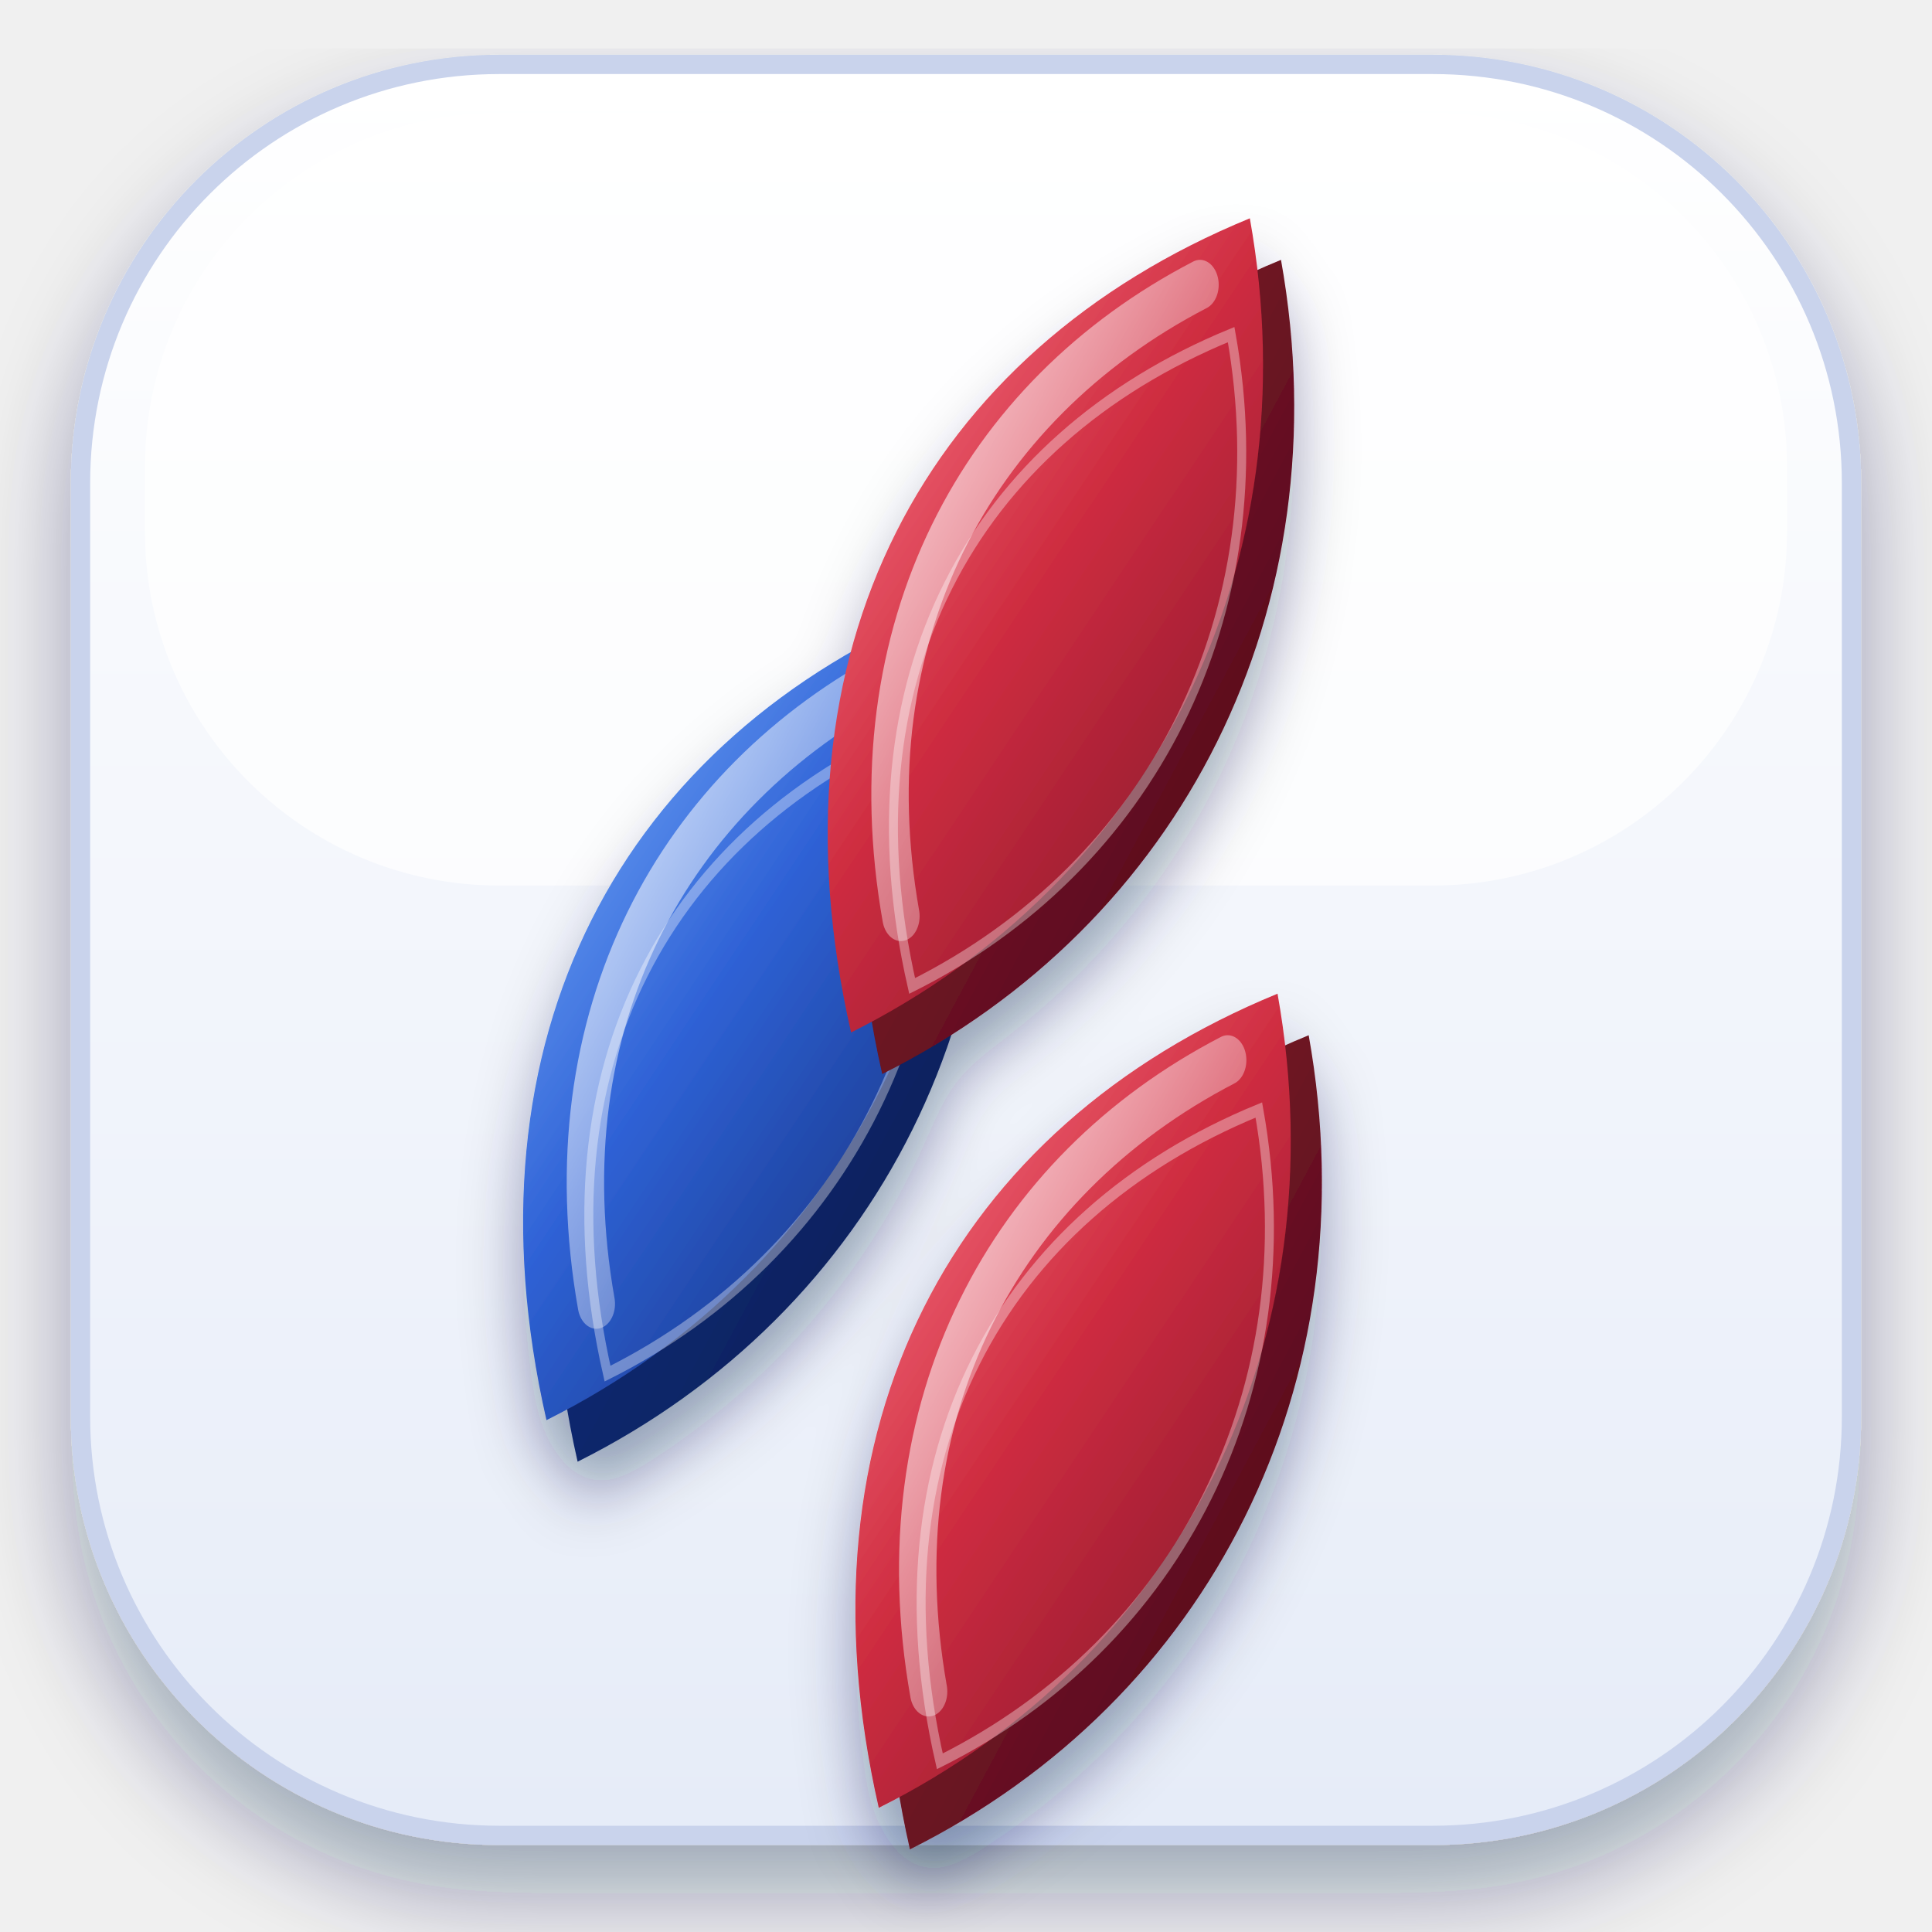
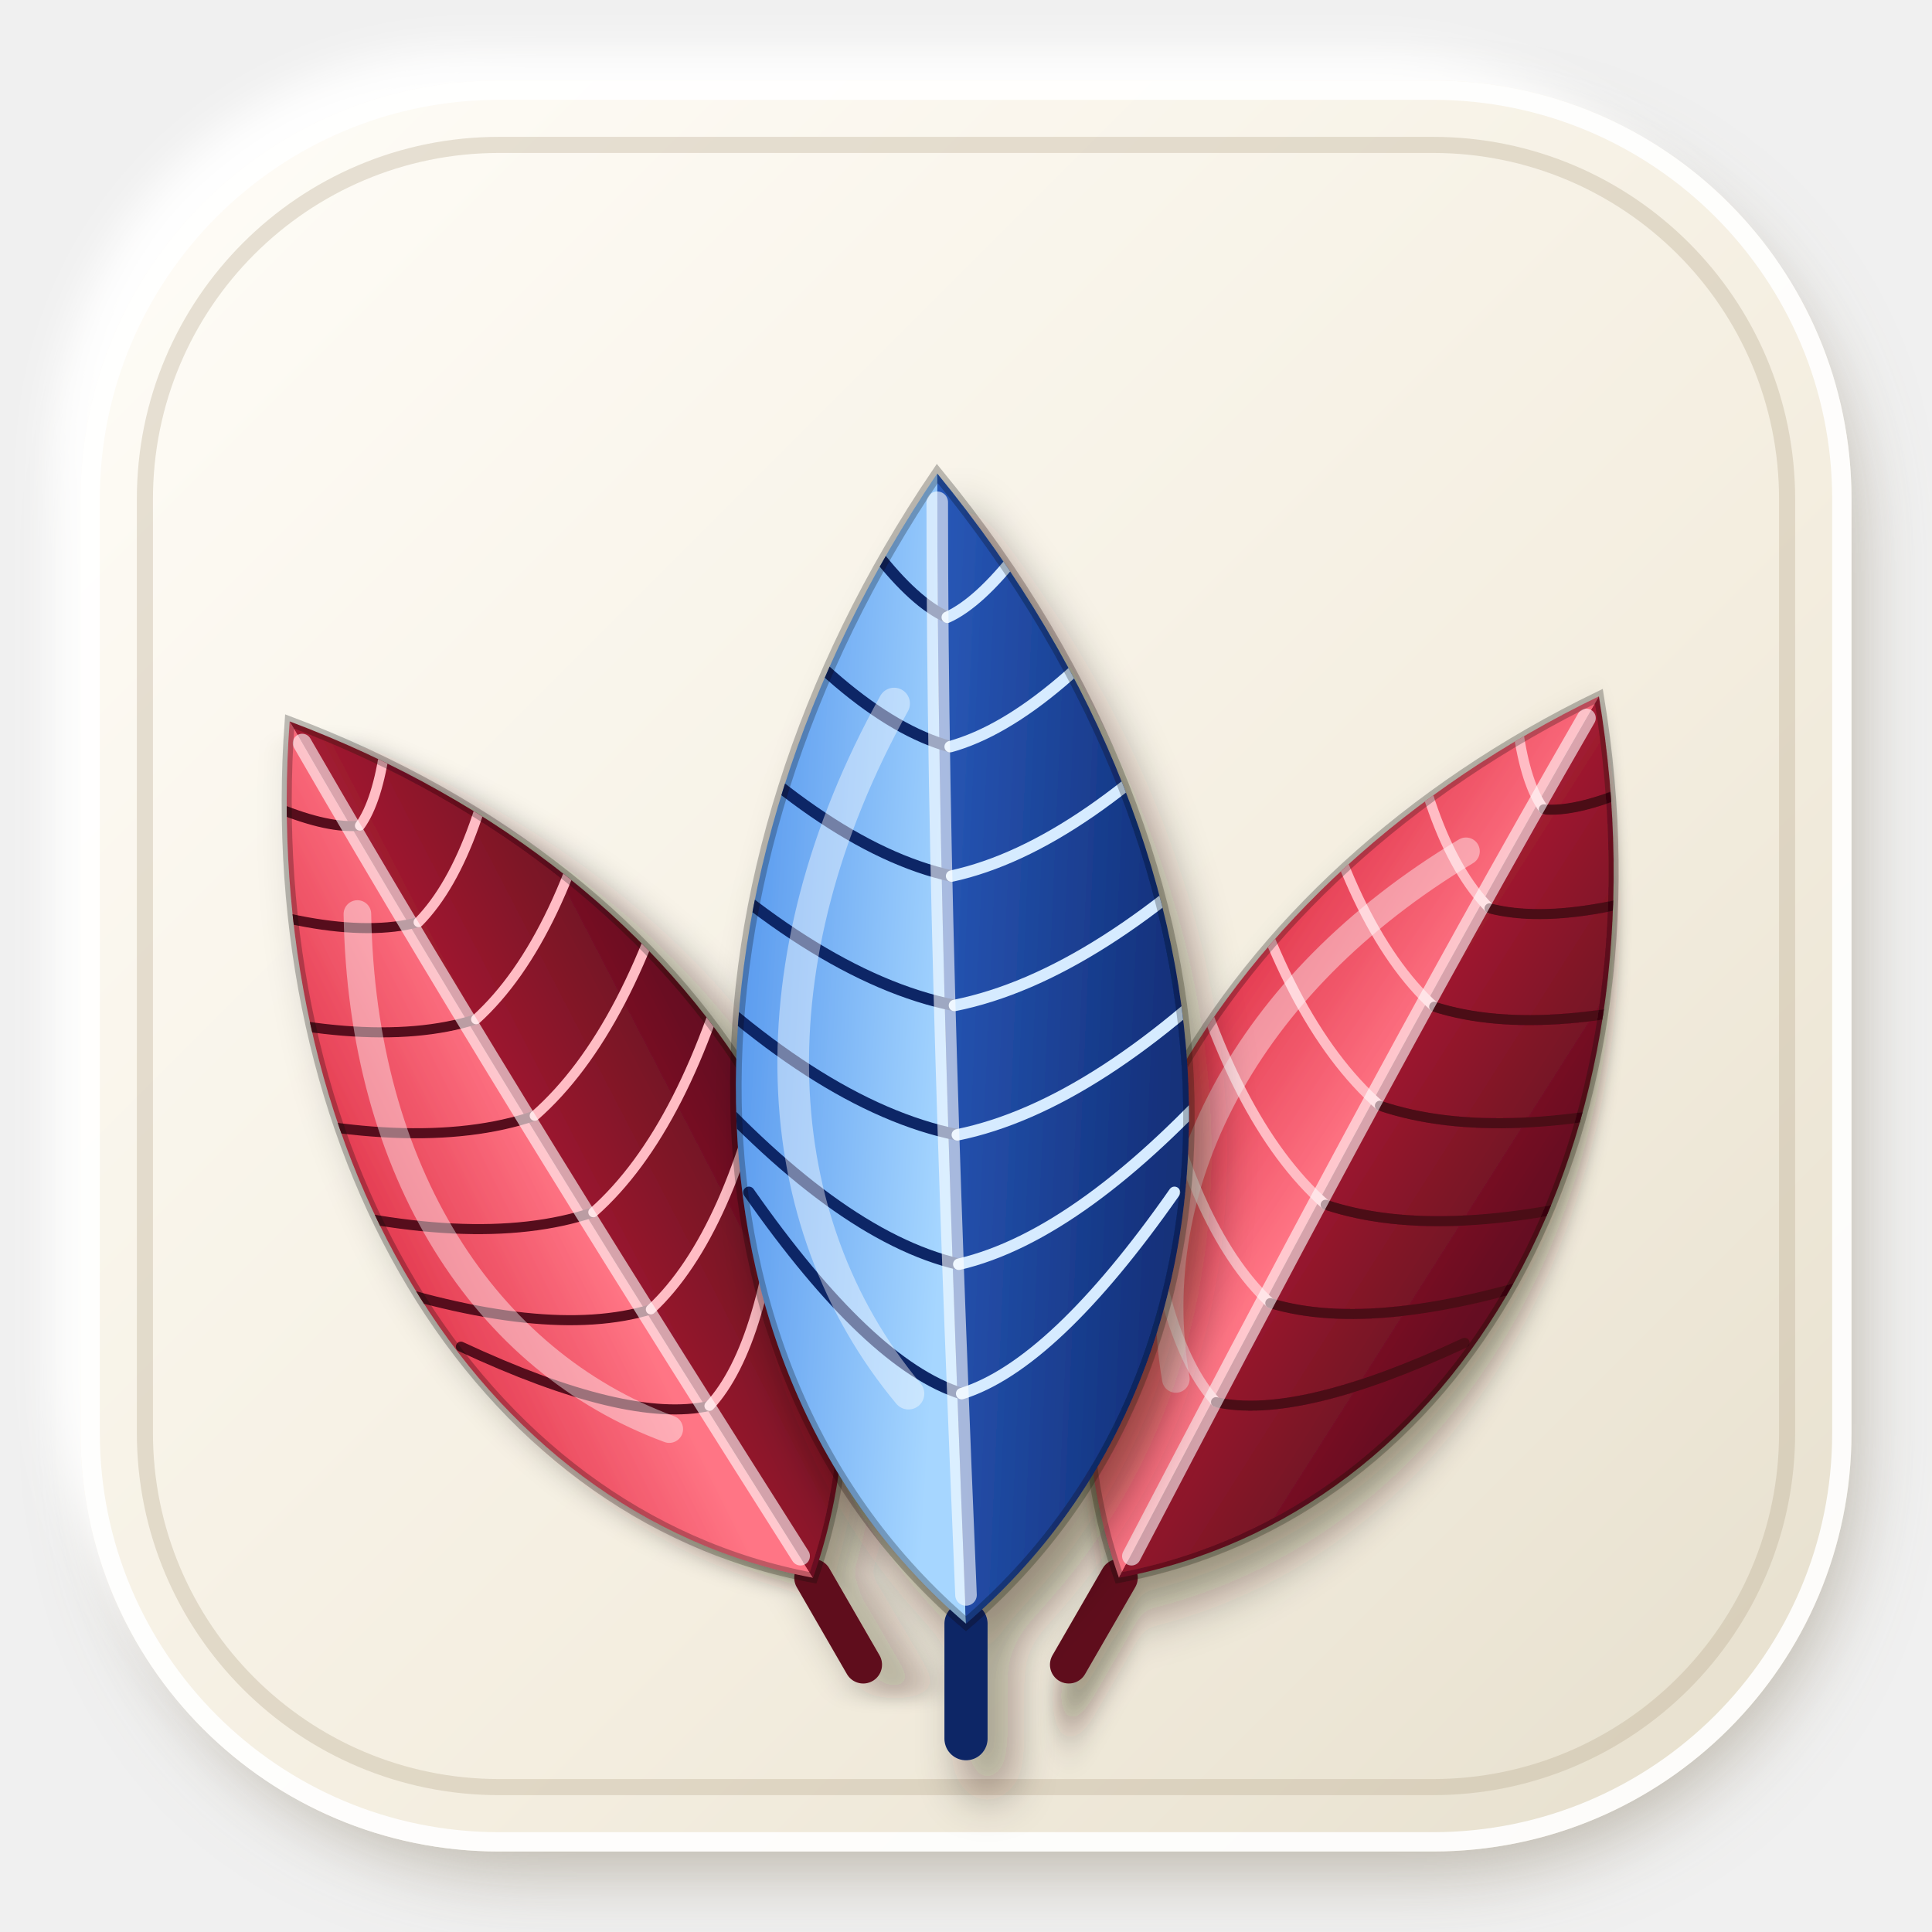
<svg xmlns="http://www.w3.org/2000/svg" viewBox="0 0 120 120" width="120" height="120">
  <defs>
-     <linearGradient id="tile" x1="0" y1="0" x2="0" y2="1">
-       <stop offset="0" stop-color="#ffffff" />
-       <stop offset="1" stop-color="#e6ecf8" />
+     <linearGradient id="ivory" x1="0" y1="0" x2="1" y2="1">
+       <stop offset="0" stop-color="#fffdf8" />
+       <stop offset="0.6" stop-color="#f4eee0" />
+       <stop offset="1" stop-color="#e6dfcd" />
    </linearGradient>
-     <linearGradient id="red" x1="0.1" y1="0" x2="0.9" y2="1">
-       <stop offset="0" stop-color="#ff7f8c" />
-       <stop offset="0.45" stop-color="#cf2d41" />
-       <stop offset="1" stop-color="#7a1327" />
+     <filter id="blur3">
+       <feGaussianBlur stdDeviation="2.4" />
+     </filter>
+     <filter id="blur1">
+       <feGaussianBlur stdDeviation="1.2" />
+     </filter>
+     <filter id="lsh" x="-40%" y="-30%" width="180%" height="170%">
+       <feDropShadow dx="1.5" dy="2.5" stdDeviation="1.6" flood-color="#2a1a10" flood-opacity="0.45" />
+     </filter>
+     <clipPath id="lc">
+       <path d="M0 0 C-21.0 -18 -21.0 -52 -2 -80 C21.0 -52 21.0 -18 0 0 Z" />
+     </clipPath>
+     <linearGradient id="redL" x1="0" y1="0" x2="1" y2="0.3">
+       <stop offset="0" stop-color="#e0344a" />
+       <stop offset="1" stop-color="#ff7585" />
    </linearGradient>
-     <linearGradient id="blue" x1="0.1" y1="0" x2="0.9" y2="1">
-       <stop offset="0" stop-color="#7fb4ff" />
-       <stop offset="0.45" stop-color="#2f62d6" />
-       <stop offset="1" stop-color="#112a72" />
+     <linearGradient id="redR" x1="0" y1="0" x2="1" y2="0.2">
+       <stop offset="0" stop-color="#a41b31" />
+       <stop offset="1" stop-color="#650e20" />
    </linearGradient>
-     <linearGradient id="redx" x1="0" y1="0" x2="1" y2="1">
-       <stop offset="0" stop-color="#8e1a2d" />
-       <stop offset="1" stop-color="#4a0b19" />
+     <linearGradient id="blueL" x1="0" y1="0" x2="1" y2="0.3">
+       <stop offset="0" stop-color="#4f92ec" />
+       <stop offset="1" stop-color="#a6d6ff" />
    </linearGradient>
-     <linearGradient id="bluex" x1="0" y1="0" x2="1" y2="1">
-       <stop offset="0" stop-color="#17368d" />
-       <stop offset="1" stop-color="#0a1a4d" />
+     <linearGradient id="blueR" x1="0" y1="0" x2="1" y2="0.2">
+       <stop offset="0" stop-color="#2858b8" />
+       <stop offset="1" stop-color="#12307a" />
    </linearGradient>
-     <linearGradient id="gloss" x1="0" y1="0" x2="1" y2="1">
-       <stop offset="0" stop-color="#fff" stop-opacity="0.75" />
-       <stop offset="1" stop-color="#fff" stop-opacity="0" />
-     </linearGradient>
-     <filter id="sh" x="-30%" y="-30%" width="160%" height="170%">
-       <feDropShadow dx="0" dy="3" stdDeviation="2.2" flood-color="#0b1b4a" flood-opacity="0.38" />
-     </filter>
-     <filter id="tsh" x="-20%" y="-20%" width="140%" height="150%">
-       <feDropShadow dx="0" dy="3" stdDeviation="3" flood-color="#0b1b4a" flood-opacity="0.35" />
-     </filter>
-     <path id="leaf" d="M3 49 C-4 26 9 8 35 0 C40 21 27 40 3 49 Z" />
-     <path id="hl" d="M7 42 C3 25 13 11 31 4" fill="none" stroke="url(#gloss)" stroke-width="3" stroke-linecap="round" />
  </defs>
-   <rect x="5" y="4" width="110" height="110" rx="26" fill="url(#tile)" stroke="#c9d3ec" stroke-width="1.2" filter="url(#tsh)" />
-   <rect x="9" y="7" width="102" height="48" rx="22" fill="#fff" opacity="0.7" />
-   <g transform="translate(60 60) scale(0.86) translate(-61 -62)" filter="url(#sh)">
-     <g transform="translate(52 64) scale(0.9 1.2)">
-       <use href="#leaf" fill="url(#redx)" transform="translate(2.5 2.5)" />
-       <use href="#leaf" fill="url(#red)" />
-       <use href="#leaf" fill="none" stroke="#fff" stroke-opacity="0.35" stroke-width="0.9" transform="translate(5.5 7) scale(0.8)" />
-       <use href="#hl" />
+   <rect x="7" y="8" width="108" height="108" rx="26" fill="#8a7f68" opacity="0.55" filter="url(#blur3)" />
+   <rect x="3" y="3" width="108" height="108" rx="26" fill="#ffffff" opacity="0.95" filter="url(#blur1)" />
+   <rect x="5" y="5" width="110" height="110" rx="26" fill="url(#ivory)" />
+   <rect x="5.6" y="5.6" width="108.8" height="108.8" rx="25.4" fill="none" stroke="#fff" stroke-opacity="0.9" stroke-width="1.2" />
+   <rect x="9" y="9" width="102" height="102" rx="22" fill="none" stroke="#b9ad92" stroke-opacity="0.35" stroke-width="1" />
+   <g transform="translate(60 60) scale(0.95) translate(-60 -60)">
+     <g transform="translate(50 100) rotate(-30) scale(0.82)" filter="url(#lsh)">
+       <path d="M0 8 L0 0" stroke="#5e0c1d" stroke-width="3" stroke-linecap="round" />
+       <path d="M0 0 C-21.0 -18 -21.0 -52 -2 -80 C-2 -52 -1 -26 0 0 Z" fill="url(#redL)" />
+       <path d="M0 0 C21.0 -18 21.0 -52 -2 -80 C-2 -52 -1 -26 0 0 Z" fill="url(#redR)" />
+       <g clip-path="url(#lc)">
+         <path d="M-0.3 -16.0 Q-6.7 -18.0 -15.1 -30.0" fill="none" stroke="#560a1a" stroke-width="0.8" stroke-linecap="round" />
+         <path d="M-0.3 -16.0 Q6.1 -18.0 14.5 -30.0" fill="none" stroke="#ffbcc4" stroke-width="0.8" stroke-linecap="round" />
+         <path d="M-0.5 -25.0 Q-9.1 -27.0 -19.7 -39.0" fill="none" stroke="#560a1a" stroke-width="0.8" stroke-linecap="round" />
+         <path d="M-0.5 -25.0 Q8.1 -27.0 18.8 -39.0" fill="none" stroke="#ffbcc4" stroke-width="0.8" stroke-linecap="round" />
+         <path d="M-0.6 -34.0 Q-10.5 -36.0 -22.3 -48.0" fill="none" stroke="#560a1a" stroke-width="0.8" stroke-linecap="round" />
+         <path d="M-0.6 -34.0 Q9.2 -36.0 21.0 -48.0" fill="none" stroke="#ffbcc4" stroke-width="0.8" stroke-linecap="round" />
+         <path d="M-0.8 -43.0 Q-10.8 -45.0 -22.8 -57.0" fill="none" stroke="#560a1a" stroke-width="0.8" stroke-linecap="round" />
+         <path d="M-0.8 -43.0 Q9.2 -45.0 21.2 -57.0" fill="none" stroke="#ffbcc4" stroke-width="0.8" stroke-linecap="round" />
+         <path d="M-1.0 -52.0 Q-10.1 -54.0 -21.3 -66.0" fill="none" stroke="#560a1a" stroke-width="0.8" stroke-linecap="round" />
+         <path d="M-1.0 -52.0 Q8.2 -54.0 19.3 -66.0" fill="none" stroke="#ffbcc4" stroke-width="0.8" stroke-linecap="round" />
+         <path d="M-1.1 -61.0 Q-8.4 -63.0 -17.6 -75.0" fill="none" stroke="#560a1a" stroke-width="0.8" stroke-linecap="round" />
+         <path d="M-1.1 -61.0 Q6.1 -63.0 15.4 -75.0" fill="none" stroke="#ffbcc4" stroke-width="0.8" stroke-linecap="round" />
+         <path d="M-1.3 -70.0 Q-5.8 -72.0 -12.2 -84.0" fill="none" stroke="#560a1a" stroke-width="0.8" stroke-linecap="round" />
+         <path d="M-1.3 -70.0 Q3.1 -72.0 9.6 -84.0" fill="none" stroke="#ffbcc4" stroke-width="0.8" stroke-linecap="round" />
+       </g>
+       <path d="M0 -2 C-1 -26 -2 -52 -2 -78" fill="none" stroke="#fff" stroke-opacity="0.6" stroke-width="1.5" stroke-linecap="round" />
+       <path d="M0 0 C-21.0 -18 -21.0 -52 -2 -80 C21.0 -52 21.0 -18 0 0 Z" fill="none" stroke="#000" stroke-opacity="0.25" stroke-width="0.8" />
+       <path d="M-4 -16 C-14 -28 -15 -46 -5 -64" fill="none" stroke="#fff" stroke-opacity="0.42" stroke-width="2.2" stroke-linecap="round" />
    </g>
-     <g transform="translate(28 36) scale(0.9 1.2)">
-       <use href="#leaf" fill="url(#bluex)" transform="translate(2.5 2.5)" />
-       <use href="#leaf" fill="url(#blue)" />
-       <use href="#leaf" fill="none" stroke="#fff" stroke-opacity="0.35" stroke-width="0.9" transform="translate(5.5 7) scale(0.8)" />
-       <use href="#hl" />
+     <g transform="translate(70 100) rotate(30) scale(0.82)" filter="url(#lsh)">
+       <path d="M0 8 L0 0" stroke="#5e0c1d" stroke-width="3" stroke-linecap="round" />
+       <path d="M0 0 C-21.0 -18 -21.0 -52 -2 -80 C-2 -52 -1 -26 0 0 Z" fill="url(#redL)" />
+       <path d="M0 0 C21.0 -18 21.0 -52 -2 -80 C-2 -52 -1 -26 0 0 Z" fill="url(#redR)" />
+       <g clip-path="url(#lc)">
+         <path d="M-0.3 -16.0 Q-6.7 -18.0 -15.1 -30.0" fill="none" stroke="#ffbcc4" stroke-width="0.8" stroke-linecap="round" />
+         <path d="M-0.3 -16.0 Q6.1 -18.0 14.5 -30.0" fill="none" stroke="#4b0816" stroke-width="0.8" stroke-linecap="round" />
+         <path d="M-0.5 -25.0 Q-9.1 -27.0 -19.7 -39.0" fill="none" stroke="#ffbcc4" stroke-width="0.8" stroke-linecap="round" />
+         <path d="M-0.5 -25.0 Q8.1 -27.0 18.8 -39.0" fill="none" stroke="#4b0816" stroke-width="0.8" stroke-linecap="round" />
+         <path d="M-0.6 -34.0 Q-10.5 -36.0 -22.3 -48.0" fill="none" stroke="#ffbcc4" stroke-width="0.8" stroke-linecap="round" />
+         <path d="M-0.6 -34.0 Q9.2 -36.0 21.0 -48.0" fill="none" stroke="#4b0816" stroke-width="0.8" stroke-linecap="round" />
+         <path d="M-0.8 -43.0 Q-10.8 -45.0 -22.8 -57.0" fill="none" stroke="#ffbcc4" stroke-width="0.8" stroke-linecap="round" />
+         <path d="M-0.8 -43.0 Q9.2 -45.0 21.2 -57.0" fill="none" stroke="#4b0816" stroke-width="0.8" stroke-linecap="round" />
+         <path d="M-1.0 -52.0 Q-10.1 -54.0 -21.3 -66.0" fill="none" stroke="#ffbcc4" stroke-width="0.8" stroke-linecap="round" />
+         <path d="M-1.0 -52.0 Q8.2 -54.0 19.3 -66.0" fill="none" stroke="#4b0816" stroke-width="0.8" stroke-linecap="round" />
+         <path d="M-1.1 -61.0 Q-8.4 -63.0 -17.6 -75.0" fill="none" stroke="#ffbcc4" stroke-width="0.8" stroke-linecap="round" />
+         <path d="M-1.1 -61.0 Q6.1 -63.0 15.4 -75.0" fill="none" stroke="#4b0816" stroke-width="0.8" stroke-linecap="round" />
+         <path d="M-1.3 -70.0 Q-5.8 -72.0 -12.2 -84.0" fill="none" stroke="#ffbcc4" stroke-width="0.8" stroke-linecap="round" />
+         <path d="M-1.3 -70.0 Q3.1 -72.0 9.6 -84.0" fill="none" stroke="#4b0816" stroke-width="0.8" stroke-linecap="round" />
+       </g>
+       <path d="M0 -2 C-1 -26 -2 -52 -2 -78" fill="none" stroke="#fff" stroke-opacity="0.6" stroke-width="1.5" stroke-linecap="round" />
+       <path d="M0 0 C-21.0 -18 -21.0 -52 -2 -80 C21.0 -52 21.0 -18 0 0 Z" fill="none" stroke="#000" stroke-opacity="0.25" stroke-width="0.8" />
+       <path d="M-4 -16 C-14 -28 -15 -46 -5 -64" fill="none" stroke="#fff" stroke-opacity="0.42" stroke-width="2.2" stroke-linecap="round" />
    </g>
-     <g transform="translate(50 8) scale(0.9 1.2)">
-       <use href="#leaf" fill="url(#redx)" transform="translate(2.5 2.5)" />
-       <use href="#leaf" fill="url(#red)" />
-       <use href="#leaf" fill="none" stroke="#fff" stroke-opacity="0.35" stroke-width="0.9" transform="translate(5.5 7) scale(0.8)" />
-       <use href="#hl" />
+     <g transform="translate(60 103) rotate(0) scale(0.94)" filter="url(#lsh)">
+       <path d="M0 8 L0 0" stroke="#0d2566" stroke-width="3" stroke-linecap="round" />
+       <path d="M0 0 C-21.0 -18 -21.0 -52 -2 -80 C-2 -52 -1 -26 0 0 Z" fill="url(#blueL)" />
+       <path d="M0 0 C21.0 -18 21.0 -52 -2 -80 C-2 -52 -1 -26 0 0 Z" fill="url(#blueR)" />
+       <g clip-path="url(#lc)">
+         <path d="M-0.3 -16.0 Q-6.7 -18.0 -15.1 -30.0" fill="none" stroke="#0d2566" stroke-width="0.8" stroke-linecap="round" />
+         <path d="M-0.3 -16.0 Q6.1 -18.0 14.5 -30.0" fill="none" stroke="#d6ebff" stroke-width="0.8" stroke-linecap="round" />
+         <path d="M-0.5 -25.0 Q-9.1 -27.0 -19.7 -39.0" fill="none" stroke="#0d2566" stroke-width="0.8" stroke-linecap="round" />
+         <path d="M-0.5 -25.0 Q8.1 -27.0 18.8 -39.0" fill="none" stroke="#d6ebff" stroke-width="0.8" stroke-linecap="round" />
+         <path d="M-0.6 -34.0 Q-10.5 -36.0 -22.3 -48.0" fill="none" stroke="#0d2566" stroke-width="0.8" stroke-linecap="round" />
+         <path d="M-0.6 -34.0 Q9.2 -36.0 21.0 -48.0" fill="none" stroke="#d6ebff" stroke-width="0.8" stroke-linecap="round" />
+         <path d="M-0.8 -43.0 Q-10.8 -45.0 -22.8 -57.0" fill="none" stroke="#0d2566" stroke-width="0.8" stroke-linecap="round" />
+         <path d="M-0.8 -43.0 Q9.2 -45.0 21.2 -57.0" fill="none" stroke="#d6ebff" stroke-width="0.8" stroke-linecap="round" />
+         <path d="M-1.0 -52.0 Q-10.1 -54.0 -21.3 -66.0" fill="none" stroke="#0d2566" stroke-width="0.8" stroke-linecap="round" />
+         <path d="M-1.0 -52.0 Q8.2 -54.0 19.3 -66.0" fill="none" stroke="#d6ebff" stroke-width="0.8" stroke-linecap="round" />
+         <path d="M-1.1 -61.0 Q-8.4 -63.0 -17.6 -75.0" fill="none" stroke="#0d2566" stroke-width="0.8" stroke-linecap="round" />
+         <path d="M-1.1 -61.0 Q6.1 -63.0 15.4 -75.0" fill="none" stroke="#d6ebff" stroke-width="0.8" stroke-linecap="round" />
+         <path d="M-1.3 -70.0 Q-5.8 -72.0 -12.2 -84.0" fill="none" stroke="#0d2566" stroke-width="0.8" stroke-linecap="round" />
+         <path d="M-1.3 -70.0 Q3.1 -72.0 9.6 -84.0" fill="none" stroke="#d6ebff" stroke-width="0.8" stroke-linecap="round" />
+       </g>
+       <path d="M0 -2 C-1 -26 -2 -52 -2 -78" fill="none" stroke="#fff" stroke-opacity="0.6" stroke-width="1.5" stroke-linecap="round" />
+       <path d="M0 0 C-21.0 -18 -21.0 -52 -2 -80 C21.0 -52 21.0 -18 0 0 Z" fill="none" stroke="#000" stroke-opacity="0.25" stroke-width="0.8" />
+       <path d="M-4 -16 C-14 -28 -15 -46 -5 -64" fill="none" stroke="#fff" stroke-opacity="0.42" stroke-width="2.2" stroke-linecap="round" />
    </g>
  </g>
</svg>
